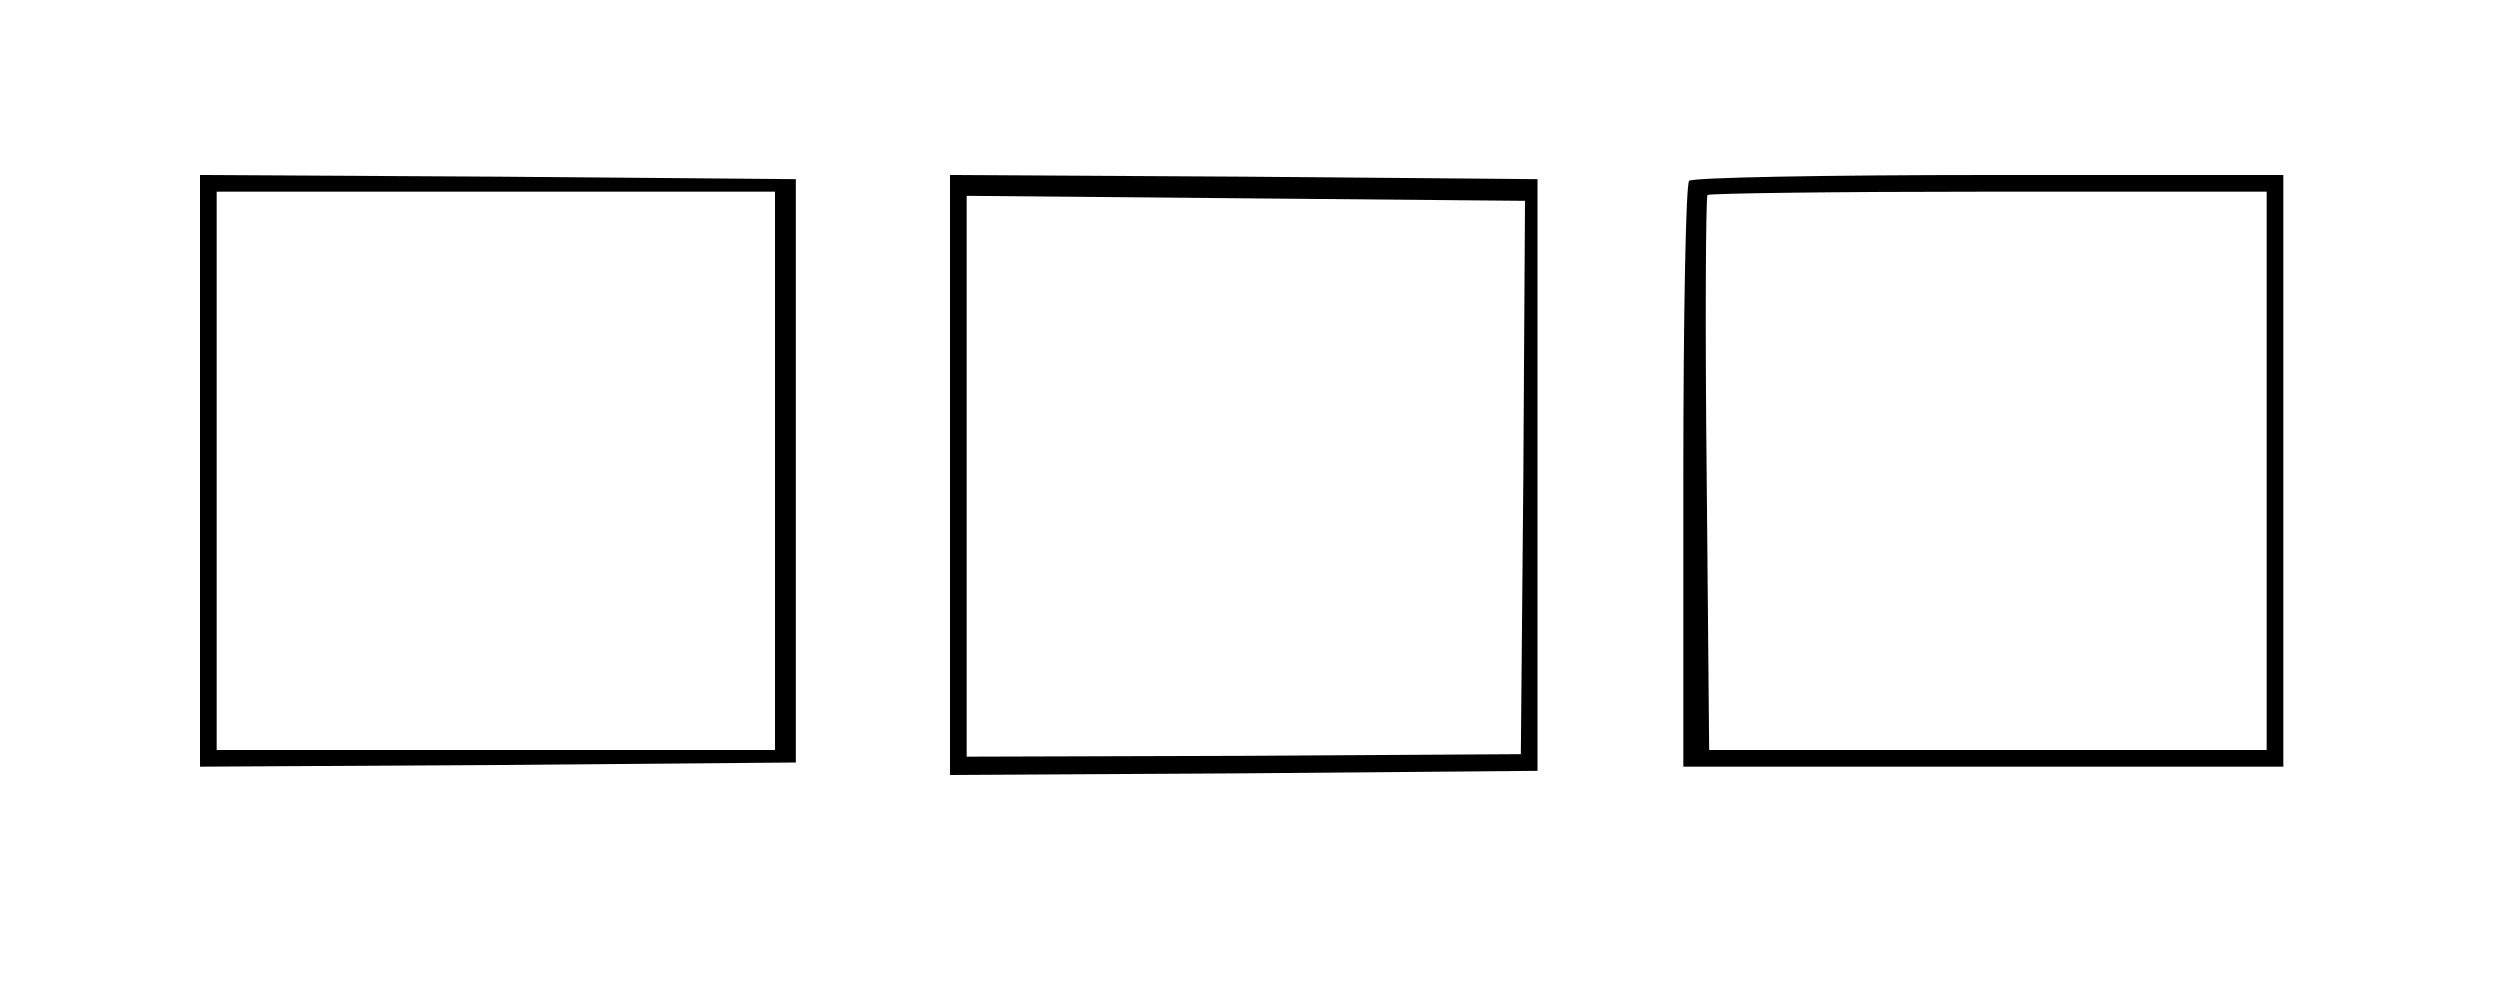
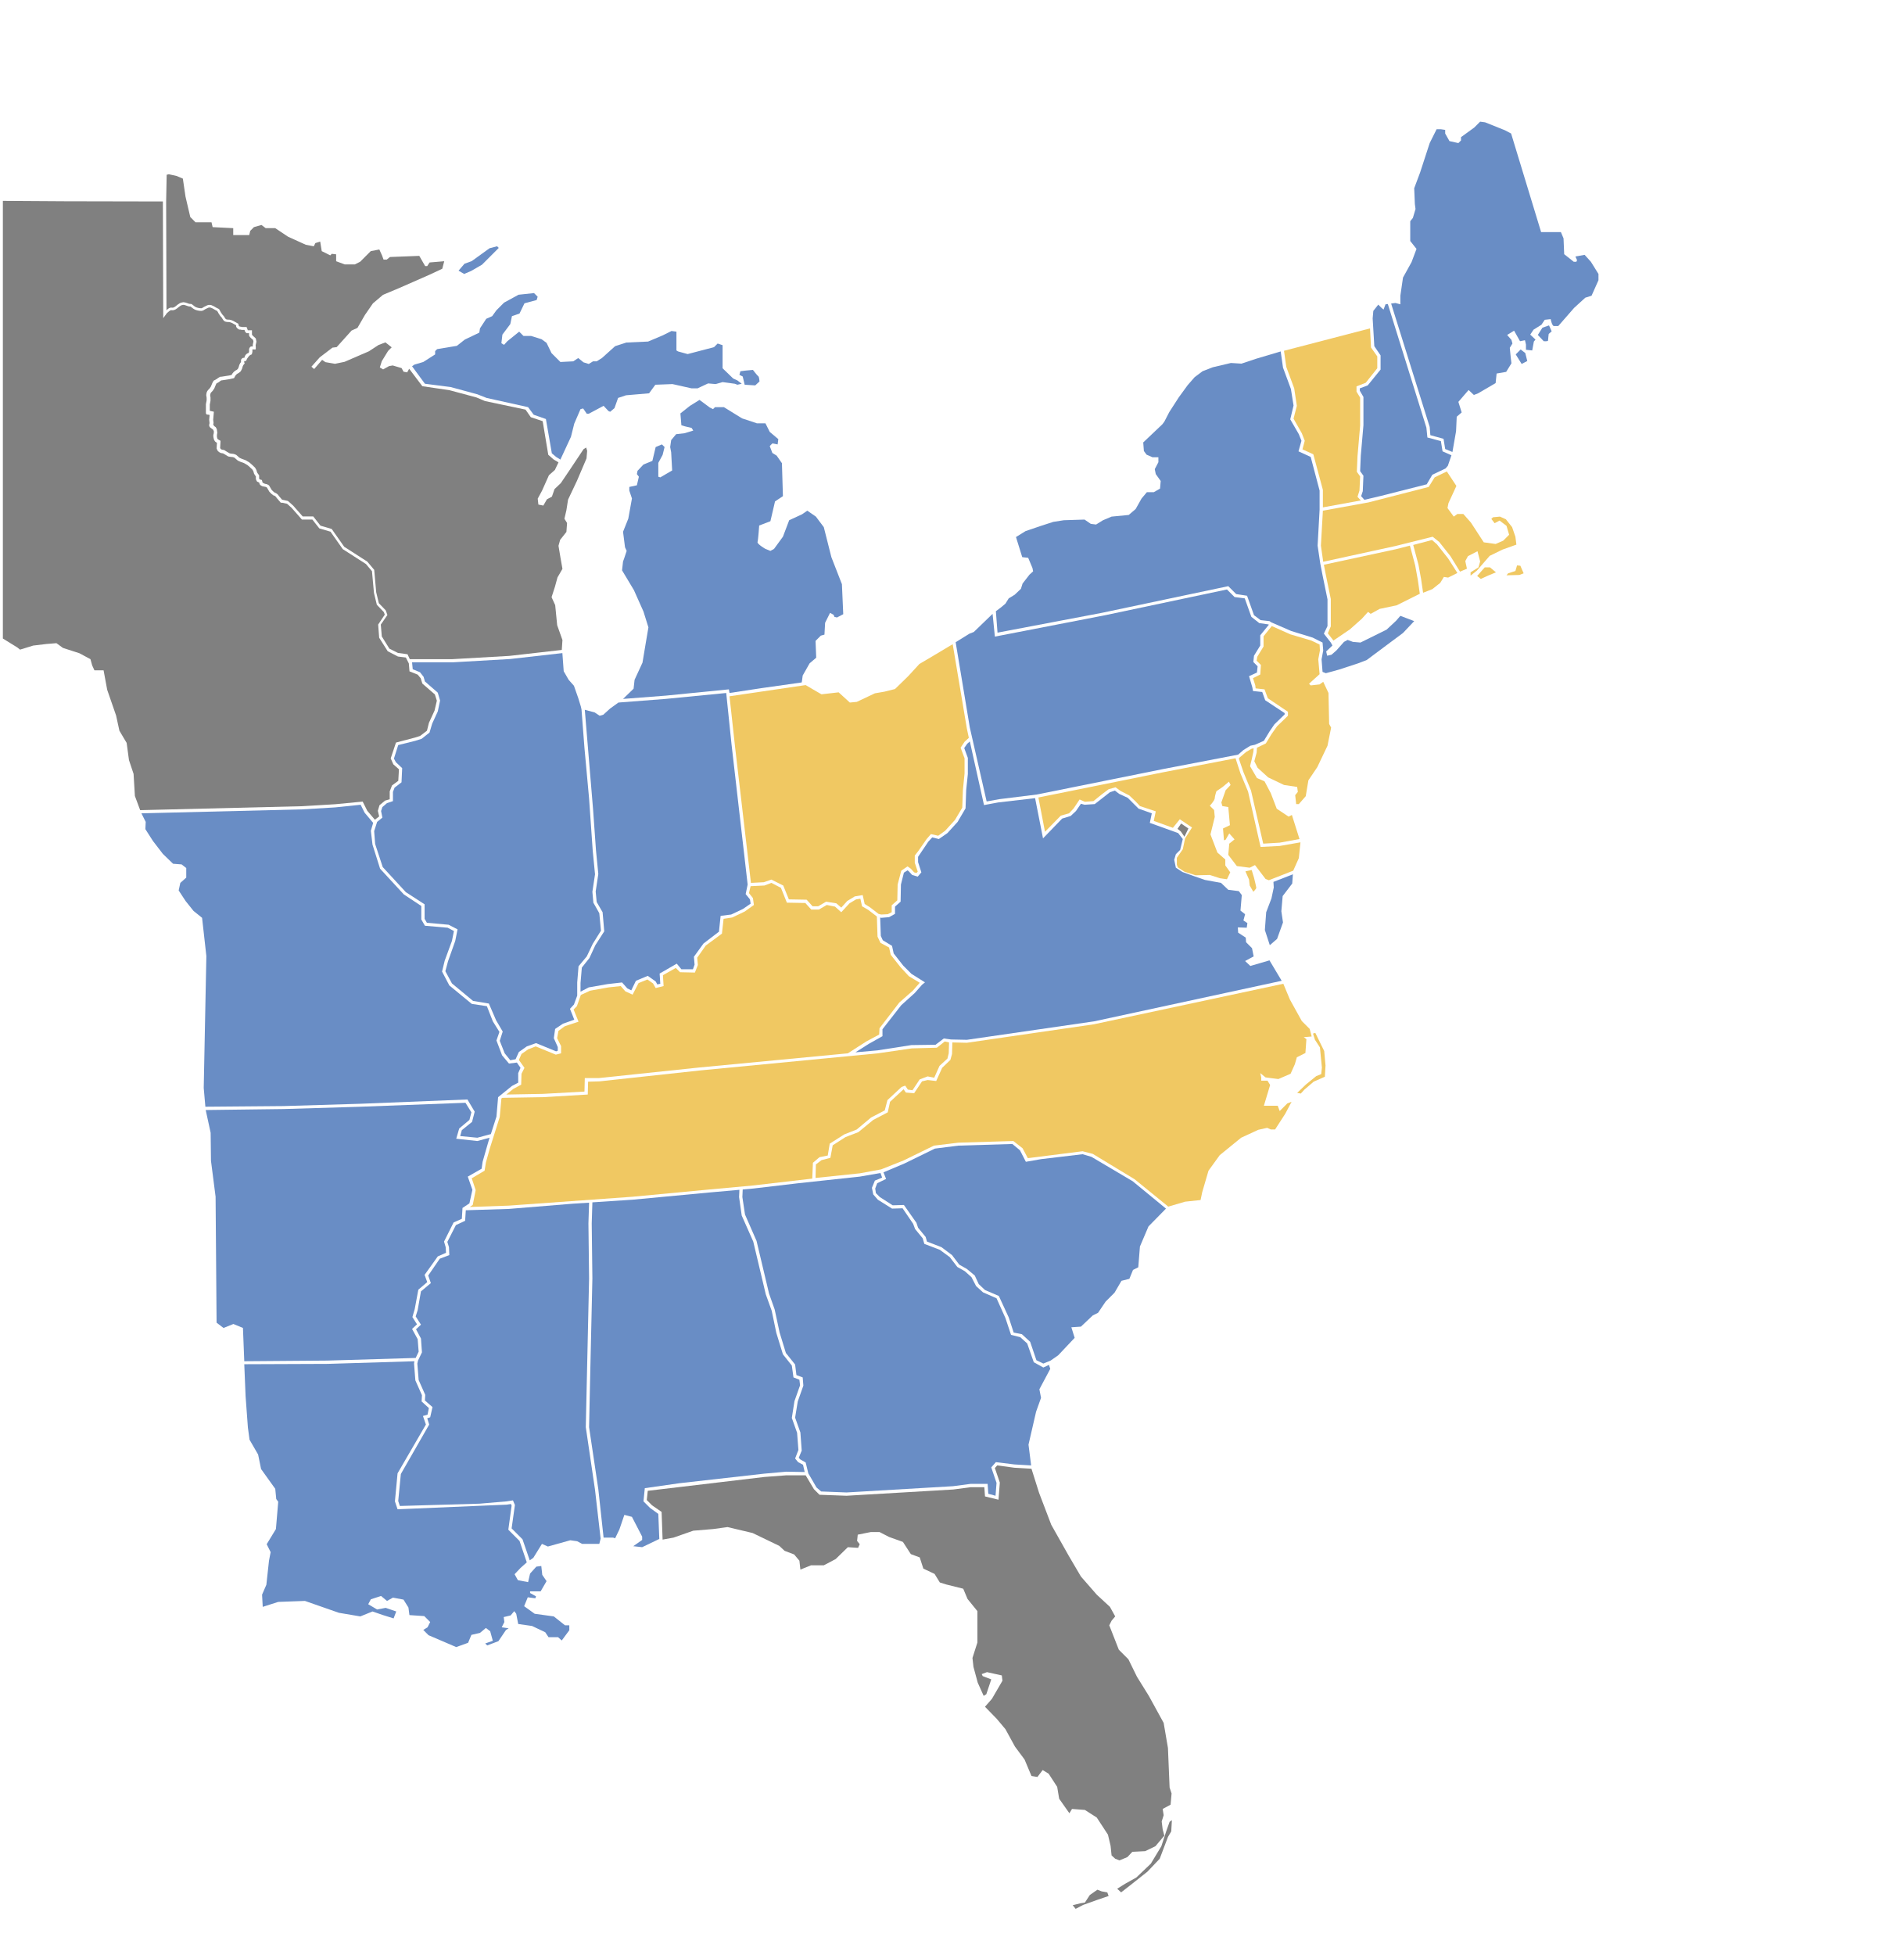
- <svg xmlns="http://www.w3.org/2000/svg" version="1.0" width="300pt" height="120pt" viewBox="0 0 300 120" preserveAspectRatio="xMidYMid meet">
-   <g transform="translate(0,120) scale(0.1,-0.1)">
-     <path id="C" d="M240 635 l0 -355 358 2 357 3 0 350 0 350 -357 3 -358 2 0 -355z m690 0 l0 -335 -335 0 -335 0 0 335 0 335 335 0 335 0 0 -335z" />
-     <path id="D" d="M1140 630 l0 -360 353 2 352 3 0 355 0 355 -352 3 -353 2 0 -360z m688 -3 l-3 -332 -332 -2 -333 -1 0 336 0 337 335 -3 335 -3 -2 -332z" />
-     <path id="E" d="M2027 983 c-4 -3 -7 -163 -7 -355 l0 -348 360 0 360 0 0 355 0 355 -353 0 c-195 0 -357 -3 -360 -7z m693 -348 l0 -335 -335 0 -334 0 -3 331 c-2 182 -1 333 1 335 2 2 154 4 338 4 l333 0 0 -335z" />
+ <svg xmlns="http://www.w3.org/2000/svg" width="577.48" height="593" viewBox="442.5 0 577.48 593" preserveAspectRatio="xMidYMid" version="1.1" id="svg32">
+   <defs id="defs1">
+     <style type="text/css" id="style1">
+       .state{fill:#C0C0C0;}
+ 
+         
+ 
+         #AL, #AR, #GA, #IL, #IN, #LA, #ME, #MI, #MO, #MS,
+         #NH, #NY, #PA, #SC, #VA,
+         #Dem {fill: #698DC5;}
+ 
+         
+ 
+         #CT, #DE, #KY, #MA, #MD, #NC, #NJ, #OH, #RI, #TN,
+         #VT,
+         #Whig {fill: #f0c862;}
+ 
+         
+ 
+         #DC, #FL, #IA, #WI, #Unorg,
+         #Terr {fill: #808080;}
+ 
+         
+ 
+         #Disp, #DisputedArea {fill: #bcbcbc;}
+ 
+       .text{ font-size:28px;font-style:normal;font-variant:normal;font-weight:bold;font-stretch:normal;text-align:start;line-height:125%;text-anchor:start;fill:#000000;fill-opacity:1;stroke:none;font-family:Helvetica Neue;display:inline;}
+ 
+     </style>
+     <text id="ALn"> 9</text>
+     <text id="ARn"> 3</text>
+     <text id="GAn">10</text>
+     <text id="INn">12</text>
+     <text id="ILn"> 9</text>
+     <text id="KYn">12</text>
+     <text id="LAn"> 6</text>
+     <text id="MEn"> 9</text>
+     <text id="MIn"> 5</text>
+     <text id="MOn"> 7</text>
+     <text id="MSn"> 6</text>
+     <text id="NCn">11</text>
+     <text id="NYn">36</text>
+     <text id="OHn">23</text>
+     <text id="PAn">26</text>
+     <text id="SCn"> 9</text>
+     <text id="TNn">13</text>
+     <text id="VAn">17</text>
+     <text id="CTn">CT 6</text>
+     <text id="DEn">DE 3</text>
+     <text id="MAn">MA 12</text>
+     <text id="MDn">MD 8</text>
+     <text id="NHn">NH 6</text>
+     <text id="NJn">NJ 7</text>
+     <text id="RIn">RI 4</text>
+     <text id="VTn">VT 6</text>
+     <text id="DemL">Polk</text>
+     <text id="WhigL">Clay</text>
+     <text id="TerrL">Territories</text>
+     <text id="DispL">Disputed Claim</text>
+   </defs>
+   <g id="outlines" class="state">
+     <path id="AL" d="M628.5 466.4l.6.2 1.3-2.7 1.5-4.4 2.3.6 3.1 6v1l-2.7 1.9 2.7.3 5.2-2.5-.3-7.6-2.5-1.8-2-2 .4-4 10.5-1.5 25.7-2.9 6.7-.6 5.6.1-.5-2.2-1.5-.8-.9-1.1 1-2.6-.4-5.2-1.6-4.5.8-5.1 1.7-4.8-.2-1.7-1.8-.7-.5-3.6-2.7-3.4-2-6.5-1.4-6.7-1.8-5-3.8-16-3.5-7.9-.8-5.6.1-2.2-9 .8-23.4 2.2-12.2.8-.2 6.4.2 16.7-.7 31-.3 14.1 2.8 18.8 1.6 14.7z" />
+     <path id="AR" d="M587.3 346.1l-6.4-.7.9-3.1 3.1-2.6.6-2.3-1.8-2.9-31.9 1.2-23.3.7-23.6.3 1.5 6.9.1 8.5 1.4 10.9.3 38.2 2.1 1.6 3-1.2 2.9 1.2.4 10.1 25.2-.2 26.8-.8.9-1.9-.3-3.8-1.7-3.1 1.5-1.4-1.4-2.2.7-2.4 1.1-5.9 2.7-2.3-.8-2.2 4-5.6 2.5-1.1-.1-1.7-.5-1.7 2.9-5.8 2.5-1.1.2-3.3 2.1-1.4.9-4.1-1.4-4 4.2-2.4.3-2.1 1.2-4.2.9-3.1z" />
+     <path id="CT" d="M852 190.9l3.6-3.2 1.9-2.1.8.6 2.7-1.5 5.2-1.1 7-3.5-.6-4.2-.8-4.4-1.6-6-4.3 1.1-21.8 4.7.6 3.1 1.5 7.3v8.3l-.9 2.1 1.7 2.2z" />
+     <path id="DE" d="M834.4 247.2l-1 .5-3.6-2.4-1.8-4.7-1.9-3.6-2.3-1-2.1-3.6.5-2 .5-2.3.1-1.1-.6.1-1.7 1-2 1.7-.2.3 1.4 4.1 2.3 5.6 3.7 16.1 5-.3 6-1.1z" />
+     <path id="FL" d="M750.2 445.2l-5.2-.7-.7.8 1.5 4.4-.4 5.2-4.1-1-.2-2.8H737l-5.3.7-32.4 1.9-8.2-.3-1.7-1.7-2.5-4.2H681l-6.6.5-35.4 4.2-.3 2.8 1.6 1.6 2.9 2 .3 8.4 3.3-.6 6-2.1 6-.5 4.4-.6 7.6 1.8 8.1 3.9 1.6 1.5 2.9 1.1 1.6 1.9.3 2.7 3.2-1.3h3.9l3.6-1.9 3.7-3.6 3.1.2.5-1.1-.8-1 .2-1.9 4-.8h2.6l2.9 1.5 4.2 1.5 2.4 3.7 2.7 1 1.1 3.4 3.4 1.6 1.6 2.6 1.9.6 5.2 1.3 1.3 3.1 3 3.7v9.5l-1.5 4.7.3 2.7 1.3 4.8 1.8 4 .8-.5 1.5-4.5-2.6-1-.3-.6 1.6-.6 4.5 1 .2 1.6-3.2 5.5-2.1 2.4 3.6 3.7 2.6 3.1 2.9 5.3 2.9 3.9 2.1 5 1.8.3 1.6-2.1 1.8 1.1 2.6 4 .6 3.6 3.1 4.4.8-1.3 3.9.3 3.6 2.3 3.4 5.2.8 3.4.3 2.9 1.1 1 1.3.5 2.4-1 1.5-1.6 3.9-.2 3.1-1.5 2.7-3.2-.5-1.9-.3-2.4.6-1.9-.3-1.9 2.4-1.3.3-3.4-.6-1.8-.5-12-1.3-7.6-4.5-8.2-3.6-5.8-2.6-5.3-2.9-2.9-2.9-7.4.7-1.4 1.1-1.3-1.6-2.9-4-3.7-4.8-5.5-3.7-6.3-5.3-9.4-3.7-9.7-2.3-7.3zm17.7 132.7l2.4-.6 1.3-.2 1.5-2.3 2.3-1.6 1.3.5 1.7.3.4 1.1-3.5 1.2-4.2 1.5-2.3 1.2zm13.5-5l1.2 1.1 2.7-2.1 5.3-4.2 3.7-3.9 2.5-6.6 1-1.7.2-3.4-.7.5-1 2.8-1.5 4.6-3.2 5.3-4.4 4.2-3.4 1.9z" />
+     <path id="GA" d="M750.2 444.2l-5.6-.7-1.4 1.6 1.6 4.7-.3 3.9-2.2-.6-.2-3h-5.2l-5.3.7-32.3 1.9-7.7-.3-1.4-1.2-2.5-4.3-.8-3.3-1.6-.9-.5-.5.9-2.2-.4-5.5-1.6-4.5.8-4.9 1.7-4.8-.2-2.5-1.9-.7-.4-3.2-2.8-3.5-1.9-6.2-1.5-7-1.7-4.8-3.8-16-3.5-8-.8-5.3.1-2.3 3.3-.3 13.6-1.6 18.6-2 6.3-1.1.5 1.4-2.2.9-.9 2.2.4 2 1.4 1.6 4.3 2.7 3.2-.1 3.2 4.7.6 1.6 2.3 2.8.5 1.7 4.7 1.8 3 2.2 2.3 3 2.3 1.3 2 1.8 1.4 2.7 2.1 1.9 4.1 1.8 2.7 6 1.7 5.1 2.8.7 2.1 1.9 2 5.7 2.9 1.6 1.7-.8.4 1.2-3.3 6.2.5 2.6-1.5 4.2-2.3 10 .8 6.3z" />
+     <path id="IA" d="m 555.34,173.26 -1.83,-2.18 -7.04,-4.52 -3.72,-5.29 -3.38,-0.99 -2.11,-2.68 h -3.17 l -3.12,-3.55 -1.38,-1.24 -1.47,-0.32 h -0.44 l -1.18,-1.37 -0.44,-0.56 -0.28,-0.19 -0.38,-0.13 -0.59,-0.47 -0.6,-0.62 -0.75,-1.28 -0.28,-0.16 -0.47,-0.1 -0.56,-0.1 -0.28,-0.13 -0.41,-0.25 -0.21,-0.31 -0.13,-0.47 -0.34,-0.13 -0.28,-0.15 -0.13,-0.16 -0.25,-0.59 v -0.81 l -0.28,-0.38 -0.28,-0.47 -0.19,-0.69 -0.28,-0.5 -0.84,-0.81 -0.69,-0.59 -1.03,-0.6 -1.1,-0.4 -0.62,-0.28 -0.38,-0.25 -0.81,-0.72 -0.44,-0.16 -0.87,-0.1 -0.56,-0.1 -1.16,-0.69 -0.44,-0.25 -0.62,-0.1 -0.44,-0.21 -0.5,-0.38 -0.38,-0.75 0.1,-1.78 -0.28,-0.16 -0.31,-0.25 -0.31,-0.53 -0.16,-0.72 c -0.1,-0.51 0,-0.84 0,-0.84 0.1,-0.23 0.1,-0.56 0.1,-0.56 0,0 0.1,-0.44 -0.1,-0.72 l -0.12,-0.22 -0.22,-0.16 -0.56,-0.4 c -0.23,-0.17 -0.29,-0.35 -0.29,-0.35 -0.16,-0.28 -0.1,-0.56 -0.1,-0.56 0.15,-0.48 0.1,-0.59 0.1,-0.59 l -0.1,-0.91 0.13,-1.47 -0.5,-0.1 h -0.31 l -0.19,-0.15 -0.13,-0.28 v -2.72 l 0.22,-1.16 v -0.78 l -0.12,-0.84 0.1,-0.69 0.12,-0.31 0.13,-0.25 0.31,-0.38 0.38,-0.4 0.37,-0.54 0.38,-0.93 0.25,-0.53 0.18,-0.29 0.16,-0.12 0.22,-0.1 0.19,-0.1 0.16,-0.1 0.28,-0.16 0.37,-0.28 0.25,-0.15 0.22,-0.13 0.22,-0.1 h 0.28 l 2.44,-0.38 0.69,-0.16 0.22,-0.4 0.25,-0.31 0.22,-0.25 0.21,-0.16 0.13,-0.1 0.12,-0.1 0.19,-0.1 0.19,-0.1 0.12,-0.1 0.22,-0.18 0.1,-0.19 0.16,-0.34 0.22,-0.75 0.28,-0.54 0.22,-0.28 v -0.62 l 0.1,-0.25 0.16,-0.19 0.34,-0.22 h 0.41 c 0.12,-0.69 0.56,-1.28 1.34,-1.53 l 0.1,-0.41 v -0.78 l 0.1,-0.22 0.12,-0.22 0.2,-0.2 0.13,-0.1 h 0.57 v -0.5 l 0.1,-0.5 0.1,-0.47 -0.1,-0.5 -0.1,-0.1 -0.12,-0.1 -0.23,-0.2 -0.12,-0.1 -0.41,-0.41 -0.15,-0.28 -0.1,-0.12 v -0.75 h -0.77 l -0.4,-0.4 -0.1,-0.28 -0.12,-0.31 h -0.82 l -0.43,-0.101 h -0.35 l -0.15,-0.09 -0.28,-0.187 -0.19,-0.156 -0.22,-0.282 -0.1,-0.25 v -0.343 l -0.66,-0.375 -0.56,-0.313 -0.47,-0.187 -0.37,-0.09 -0.63,-0.03 -0.37,-0.06 -0.32,-0.09 -0.18,-0.125 -0.28,-0.249 -0.29,-0.437 -0.18,-0.313 -0.47,-0.531 -0.47,-0.687 -0.47,-0.844 -0.25,-0.125 -0.31,-0.156 -0.75,-0.435 -0.25,-0.125 -0.22,-0.09 -0.13,-0.06 -0.12,-0.03 -0.13,-0.03 h -0.37 l -0.25,0.09 -0.84,0.406 -0.44,0.282 -0.41,0.187 -0.31,0.06 -0.66,-0.03 -0.65,-0.125 -0.66,-0.218 -0.53,-0.313 -0.81,-0.625 -0.35,-0.03 -0.34,-0.06 -0.44,-0.156 -0.65,-0.219 -0.41,-0.06 -0.34,0.06 -0.22,0.06 -0.19,0.09 -0.56,0.375 -0.53,0.437 -0.5,0.344 -0.5,0.219 -0.41,0.06 -0.44,-0.03 -0.15,0.03 -0.13,0.06 -0.25,0.156 -0.34,0.281 -0.41,0.344 -1.13,1.545 -0.11,-35.389 -29.52,-0.06 -19.02,-0.12 v 66.751 66 l 4.39,2.71 0.82,0.66 3.98,-1.23 3.98,-0.48 3.08,-0.25 1.98,1.44 4.98,1.61 3.36,1.8 0.52,1.89 0.68,1.49 h 2.78 l 1.1,5.92 2.7,7.8 1,4.6 2.2,3.7 0.7,5.2 1.4,4.2 0.4,6.7 1.6,4.3 49.2,-1.2 10,-0.6 8.3,-0.8 1.4,2.8 2.3,2.7 1.3,-1 -0.4,-1.7 0.5,-1.7 1.7,-1.4 1.4,-0.4 v -2.4 l 0.7,-1.8 1.9,-1.4 0.2,-3.5 -1.7,-1.5 -0.8,-1.8 1.6,-4.8 5.7,-1.5 1.6,-0.5 2.1,-1.6 0.6,-2.4 1.7,-3.7 0.7,-3 -0.6,-1.9 -3.8,-3.3 -0.5,-1.6 -0.9,-1.1 -2.5,-1 -0.2,-2.4 -0.9,-1.8 -2.4,-0.3 -3.1,-1.6 -2.6,-4.1 -0.3,-4 2,-3 -0.27,-0.76 -2.14,-2.24 -0.87,-3.6 z" />
+     <path id="IL" d="M618.7 214.3l-.8-2.6-1.3-3.7-1.6-1.8-1.5-2.6-.4-5.5-15.9 1.8-17.4 1h-12.3l.2 2.1 2.2.9 1.1 1.4.4 1.4 3.9 3.4.7 2.4-.7 3.3-1.7 3.7-.8 2.7-2.4 1.9-1.9.6-5.2 1.3-1.3 4.1.6 1.1 1.9 1.8-.2 4.3-2.1 1.6-.5 1.3v2.8l-1.8.6-1.4 1.2-.4 1.2.4 2-1.6 1.3-.9 2.8.3 3.9 2.3 7 7 7.6 5.7 3.7v4.4l.7 1.2 6.6.6 2.7 1.4-.7 3.5-2.2 6.2-.8 3 2 3.7 6.4 5.3 4.8.8 2.2 5.1 2 3.4-.9 2.8 1.5 3.8 1.7 2.1 1.6-.3 1-2.2 2.4-1.7 2.8-1 6.1 2.5.5-.2v-1.1l-1.2-2.7.4-2.8 2.4-1.6 3.4-1.2-.5-1.3-.8-2 1.2-1.3 1-2.7v-4l.4-4.9 2.5-3 1.8-3.8 2.5-4-.5-5.3-1.8-3.2-.3-3.3.8-5.3-.7-7.2-1.1-15.8-1.4-15.3-.9-11.7z" />
+     <path id="IN" d="M622.9 216.1l1.5 1 1.1-.3 2.1-1.9 2.5-1.8 14.3-1.1 18.4-1.8 1.6 15.5 4.9 42.6-.6 2.9 1.3 1.6.2 1.3-2.3 1.6-3.6 1.7-3.2.4-.5 4.8-4.7 3.6-2.9 4 .2 2.4-.5 1.4h-3.5l-1.4-1.7-5.2 3 .2 3.1-.9.2-.5-.9-2.4-1.7-3.6 1.5-1.4 2.9-1.2-.6-1.6-1.8-4.4.5-5.7 1-2.5 1.3v-2.6l.4-4.7 2.3-2.9 1.8-3.9 2.7-4.2-.5-5.8-1.8-3.1-.3-3.2.8-5.3-.7-7.1-.9-12.6-2.5-30.1z" />
+     <path id="KY" d="M607.2 331.8l12.6-.7.1-4.1h4.3l30.4-3.2 45.1-4.3 5.6-3.6 3.9-2.1.1-1.9 6-7.8 4.1-3.6 2.1-2.4-3.3-2-2.5-2.7-3-3.8-.5-2.2-2.6-1.4-.9-1.9-.2-6.1-2.6-2-1.9-1.1-.5-2.3-1.3.2-2 1.2-2.5 2.7-1.9-1.7-2.5-.5-2.4 1.4h-2.3l-1.8-2-5.6-.1-1.8-4.5-2.9-1.5-2.1.8-4.2.2-.5 2.1 1.2 1.5.3 2.1-2.8 2-3.8 1.8-2.6.4-.5 4.5-4.9 3.6-2.6 3.7.2 2.2-.9 2.3-4.5-.1-1.3-1.3-3.9 2.2.2 3.3-2.4.6-.8-1.4-1.7-1.2-2.7 1.1-1.8 3.5-2.2-1-1.4-1.6-3.7.4-5.6 1-2.8 1.3-1.2 3.4-1 1 1.5 3.7-4.2 1.4-1.9 1.4-.4 2.2 1.2 2.4v2.2l-1.6.4-6.1-2.5-2.3.9-2 1.4-.8 1.8 1.7 2.4-.9 1.8-.1 3.3-2.4 1.3-2.1 1.7z" />
+     <path id="LA" d="M526.9 485.9l8.1-.3 10.3 3.6 6.5 1.1 3.7-1.5 3.2 1.1 3.2 1 .8-2.1-3.2-1.1-2.6.5-2.7-1.6.8-1.5 3.1-1 1.8 1.5 1.8-1 3.2.6 1.5 2.4.3 2.3 4.5.3 1.8 1.8-.8 1.6-1.3.8 1.6 1.6 8.4 3.6 3.6-1.3 1-2.4 2.6-.6 1.8-1.5 1.3 1 .8 2.9-2.3.8.6.6 3.4-1.3 2.3-3.4.8-.5-2.1-.3.8-1.6-.2-1.5 2.1-.5 1.1-1.3.6.8.6 3.1 4.2.6 4 1.9 1 1.5h2.9l1.1 1 2.3-3.1V493h-1.3l-3.4-2.7-5.8-.8-3.2-2.3 1.1-2.7 2.3.3.2-.6-1.8-1v-.5h3.2l1.8-3.1-1.3-1.9-.3-2.7-1.5.2-1.9 2.1-.6 2.6-3.1-.6-1-1.8 1.8-1.9 1.9-1.7-2.2-6.5-3.4-3.4 1-7.3-.2-.5-1.3.2-33.1 1.4-.8-2.4.8-8.5 8.6-14.8-.9-2.6 1.4-.4.4-2-2.2-2 .1-1.9-2-4.5-.4-5.1.1-.7-26.4.8-25.2.1.4 9.7.7 9.5.5 3.7 2.6 4.5.9 4.4 4.3 6 .3 3.1.6.8-.7 8.3-2.8 4.6 1.2 2.4-.5 2.6-.8 7.3-1.3 3 .2 3.7z" />
+     <path id="MA" d="M887.5 172.5l-.5-2.3.8-1.5 2.9-1.5.8 3.1-.5 1.8-2.4 1.5v1l1.9-1.5 3.9-4.5 3.9-1.9 4.2-1.5-.3-2.4-1-2.9-1.9-2.4-1.8-.8-2.1.2-.5.5 1 1.3 1.5-.8 2.1 1.6.8 2.7-1.8 1.8-2.3 1-3.6-.5-3.9-6-2.3-2.6h-1.8l-1.1.8-1.9-2.6.3-1.5 2.4-5.2-2.9-4.4-3.7 1.8-1.8 2.9-18.3 4.7-13.8 2.5-.6 10.6.7 4.9 22-4.8 11.2-2.8 2 1.6 3.4 4.3 2.9 4.7zm12.5 1.4l2.2-.7.5-1.7 1 .1 1 2.3-1.3.5-3.9.1zm-9.4.8l2.3-2.6h1.6l1.8 1.5-2.4 1-2.2 1z" />
+     <path id="MD" d="M834.8 264.1l1.7-3.8.5-4.8-6.3 1.1-5.8.3-3.8-16.8-2.3-5.5-1.5-4.6-22.2 4.3-37.6 7.6 2 10.4 4.8-4.9 2.5-.7 1.4-1.5 1.8-2.7 1.6.7 2.6-.2 2.6-2.1 2-1.5 2.1-.6 1.5 1.1 2.7 1.4 1.9 1.8 1.3 1.4 4.8 1.6-.6 2.9 5.8 2.1 2.1-2.6 3.7 2.5-2.1 3.3-.7 3.3-1.8 2.6v2.1l.3.8 2 1.3 3.4 1.1 4.3-.1 3.1 1 2.1.3 1-2.1-1.5-2.1v-1.8l-2.4-2.1-2.1-5.5 1.3-5.3-.2-2.1-1.3-1.3s1.5-1.6 1.5-2.3c0-.6.5-2.1.5-2.1l1.9-1.3 1.9-1.6.5 1-1.5 1.6-1.3 3.7.3 1.1 1.8.3.5 5.5-2.1 1 .3 3.6.5-.2 1.1-1.9 1.6 1.8-1.6 1.3-.3 3.4 2.6 3.4 3.9.5 1.6-.8 3.2 4.2 1 .4zm-14.5.2l1.1 2.5.2 1.8 1.1 1.9s.9-.9.9-1.2c0-.3-.7-3.1-.7-3.1l-.7-2.3z" />
+     <path id="ME" d="M865.8 91.9l1.5.4v-2.6l.8-5.5 2.6-4.7 1.5-4-1.9-2.4v-6l.8-1 .8-2.7-.2-1.5-.2-4.8 1.8-4.8 2.9-8.9 2.1-4.2h1.3l1.3.2v1.1l1.3 2.3 2.7.6.8-.8v-1l4-2.9 1.8-1.8 1.5.2 6 2.4 1.9 1 9.1 29.9h6l.8 1.9.2 4.8 2.9 2.3h.8l.2-.5-.5-1.1 2.8-.5 1.9 2.1 2.3 3.7V85l-2.1 4.7-1.9.6-3.4 3.1-4.8 5.5h-1.3c-.6 0-1-2.1-1-2.1l-1.8.2-1 1.5-2.4 1.5-1 1.5 1.6 1.5-.5.6-.5 2.7-1.9-.2v-1.6l-.3-1.3-1.5.3-1.8-3.2-2.1 1.3 1.3 1.5.3 1.1-.8 1.3.3 3.1.2 1.6-1.6 2.6-2.9.5-.3 2.9-5.3 3.1-1.3.5-1.6-1.5-3.1 3.6 1 3.2-1.5 1.3-.2 4.4-1.1 6.3-2.2-.9-.5-3.1-4-1.1-.2-2.5-11.7-37.43zm36.5 15.6l1.5-1.5 1.4 1.1.6 2.4-1.7.9zm6.7-5.9l1.8 1.9s1.3.1 1.3-.2c0-.3.2-2 .2-2l.9-.8-.8-1.8-2 .7z" />
+     <path id="MI" d="M644.5 211l19.1-1.9.2 1.1 9.9-1.5 12-1.7.1-.6.2-1.5 2.1-3.7 2-1.7-.2-5.1 1.6-1.6 1.1-.3.2-3.6 1.5-3 1.1.6.2.6.8.2 1.9-1-.4-9.1-3.2-8.2-2.3-9.1-2.4-3.2-2.6-1.8-1.6 1.1-3.9 1.8-1.9 5-2.7 3.7-1.1.6-1.5-.6s-2.6-1.5-2.4-2.1c.2-.6.5-5 .5-5l3.4-1.3.8-3.4.6-2.6 2.4-1.6-.3-10-1.6-2.3-1.3-.8-.8-2.1.8-.8 1.6.3.2-1.6-2.6-2.2-1.3-2.6h-2.6l-4.5-1.5-5.5-3.4h-2.7l-.6.6-1-.5-3.1-2.3-2.9 1.8-2.9 2.3.3 3.6 1 .3 2.1.5.5.8-2.6.8-2.6.3-1.5 1.8-.3 2.1.3 1.6.3 5.5-3.6 2.1-.6-.2v-4.2l1.3-2.4.6-2.4-.8-.8-1.9.8-1 4.2-2.7 1.1-1.8 1.9-.2 1 .6.8-.6 2.6-2.3.5v1.1l.8 2.4-1.1 6.1-1.6 4 .6 4.7.5 1.1-.8 2.4-.3.8-.3 2.7 3.6 6 2.9 6.5 1.5 4.8-.8 4.7-1 6-2.4 5.2-.3 2.7-3.2 3.1zm-33.3-72.4l-1.3-1.1-1.8-10.4-3.7-1.3-1.7-2.3-12.6-2.8-2.8-1.1-8.1-2.2-7.8-1-3.9-5.3.7-.5 2.7-.8 3.6-2.3v-1l.6-.6 6-1 2.4-1.9 4.4-2.1.2-1.3 1.9-2.9 1.8-.8 1.3-1.8 2.3-2.3 4.4-2.4 4.7-.5 1.1 1.1-.3 1-3.7 1-1.5 3.1-2.3.8-.5 2.4-2.4 3.2-.3 2.6.8.5 1-1.1 3.6-2.9 1.3 1.3h2.3l3.2 1 1.5 1.1 1.5 3.1 2.7 2.7 3.9-.2 1.5-1 1.6 1.3 1.6.5 1.3-.8h1.1l1.6-1 4-3.6 3.4-1.1 6.6-.3 4.5-1.9 2.6-1.3 1.5.2v5.7l.5.3 2.9.8 1.9-.5 6.1-1.6 1.1-1.1 1.5.5v7l3.2 3.1 1.3.6 1.3 1-1.3.3-.8-.3-3.7-.5-2.1.6-2.3-.2-3.2 1.5h-1.8l-5.8-1.3-5.2.2-1.9 2.6-7 .6-2.4.8-1.1 3.1-1.3 1.1-.5-.2-1.5-1.6-4.5 2.4h-.6l-1.1-1.6-.8.2-1.9 4.4-1 4-3.2 6.9zm-29.6-56.5l1.8-2.1 2.2-.8 5.4-3.9 2.3-.6.5.5-5.1 5.1-3.3 1.9-2.1.9zm86.2 32.1l.6 2.5 3.2.2 1.3-1.2s-.1-1.5-.4-1.6c-.3-.2-1.6-1.9-1.6-1.9l-2.2.2-1.6.2-.3 1.1z" />
+     <path id="MO" d="M593.1 338.7l.5-5.9 4.2-3.4 1.9-1v-2.9l.7-1.6-1.1-1.6-2.4.3-2.1-2.5-1.7-4.5.9-2.6-2-3.2-1.8-4.6-4.6-.7-6.8-5.6-2.2-4.2.8-3.3 2.2-6 .6-3-1.9-1-6.9-.6-1.1-1.9v-4.1l-5.3-3.5-7.2-7.8-2.3-7.3-.5-4.2.7-2.4-2.6-3.1-1.2-2.4-7.7.8-10 .6-48.8 1.2 1.3 2.6-.1 2.2 2.3 3.6 3 3.9 3.1 3 2.6.2 1.4 1.1v2.9l-1.8 1.6-.5 2.3 2.1 3.2 2.4 3 2.6 2.1 1.3 11.6-.8 40 .5 5.7 23.7-.2 23.3-.7 32.5-1.3 2.2 3.7-.8 3.1-3.1 2.5-.5 1.8 5.2.5 4.1-1.1z" />
+     <path id="MS" d="M604.3 472.5l2.6-4.2 1.8.8 6.8-1.9 2.1.3 1.5.8h5.2l.4-1.6-1.7-14.8-2.8-19 1-45.1-.2-16.7.2-6.3-4.8.3-19.6 1.6-13 .4-.2 3.2-2.8 1.3-2.6 5.1.5 1.6.1 2.4-2.9 1.1-3.5 5.1.8 2.3-3 2.5-1 5.7-.6 1.9 1.6 2.5-1.5 1.4 1.5 2.8.3 4.2-1.2 2.5-.2.9.4 5 2 4.5-.1 1.7 2.3 2-.7 3.1-.9.3.6 1.9-8.6 15-.8 8.2.5 1.5 24.2-.7 8.2-.7 1.9-.3.6 1.4-1 7.1 3.3 3.3 2.2 6.4z" />
+     <path id="NC" d="M786.7 357.7L774 350l-3.1-.8-16.6 2.1-1.6-3-2.8-2.2-16.7.5-7.4.9-9.2 4.5-6.8 2.7-6.5 1.2-13.4 1.4.1-4.1 1.7-1.3 2.7-.7.7-3.8 3.9-2.5 3.9-1.5 4.5-3.7 4.4-2.3.7-3.2 4.1-3.8.7 1 2.5.2 2.4-3.6 1.7-.4 2.6.3 1.8-4 2.5-2.4.5-1.8.1-3.5 4.4.1 38.5-5.6 57.5-12.3 2 4.8 3.6 6.5 2.4 2.4.6 2.3-2.4.2.8.6-.3 4.2-2.6 1.3-.6 2.1-1.3 2.9-3.7 1.6-2.4-.3-1.5-.2-1.6-1.3.3 1.3v1h1.9l.8 1.3-1.9 6.3h4.2l.6 1.6 2.3-2.3 1.3-.5-1.9 3.6-3.1 4.8H828l-1.1-.5-2.7.6-5.2 2.4-6.5 5.3-3.4 4.7-1.9 6.5-.5 2.4-4.7.5-5.1 1.5zm49.3-26.2l2.6-2.5 3.2-2.6 1.5-.6.2-2-.6-6.1-1.5-2.3-.6-1.9.7-.2 2.7 5.5.4 4.4-.2 3.4-3.4 1.5-2.8 2.4-1.1 1.2z" />
+     <path id="NH" d="M881.7 141.3l1.1-3.2-2.7-1.2-.5-3.1-4.1-1.1-.3-3-11.7-37.48-.7.08-.6 1.6-.6-.5-1-1-1.5 1.9-.2 2.29.5 8.41 1.9 2.8v4.3l-3.9 4.8-2.4.9v.7l1.1 1.9v8.6l-.8 9.2-.2 4.7 1 1.4-.2 4.7-.5 1.5 1 1.1 5.1-1.2 13.8-3.5 1.7-2.9 4-1.9z" />
+     <path id="NJ" d="M823.7 228.3l.1-1.5 2.7-1.3 1.7-2.8 1.7-2.4 3.3-3.2v-1.2l-6.1-4.1-1-2.7-2.7-.3-.1-.9-.7-2.2 2.2-1.1.2-2.9-1.3-1.3.2-1.2 1.9-3.1V193l2.5-3.1 5.6 2.5 6.4 1.9 2.5 1.2.1 1.8-.5 2.7.4 4.5-2.1 1.9-1.1 1 .5.5 2.7-.3 1.1-.8 1.6 3.4.2 9.4.6 1.1-1.1 5.5-3.1 6.5-2.7 4-.8 4.8-2.1 2.4h-.8l-.3-2.7.8-1-.2-1.5-4-.6-4.8-2.3-3.2-2.9-1-2z" />
+     <path id="NY" d="M843.4 200l.5-2.7-.2-2.4-3-1.5-6.5-2-6-2.6-.6-.4-2.7-.3-2-1.5-2.1-5.9-3.3-.5-2.4-2.4-38.4 8.1-31.6 6-.5-6.5 1.6-1.2 1.3-1.1 1-1.6 1.8-1.1 1.9-1.8.5-1.6 2.1-2.7 1.1-1-.2-1-1.3-3.1-1.8-.2-1.9-6.1 2.9-1.8 4.4-1.5 4-1.3 3.2-.5 6.3-.2 1.9 1.3 1.6.2 2.1-1.3 2.6-1.1 5.2-.5 2.1-1.8 1.8-3.2 1.6-1.9h2.1l1.9-1.1.2-2.3-1.5-2.1-.3-1.5 1.1-2.1v-1.5h-1.8l-1.8-.8-.8-1.1-.2-2.6 5.8-5.5.6-.8 1.5-2.9 2.9-4.5 2.7-3.7 2.1-2.4 2.4-1.8 3.1-1.2 5.5-1.3 3.2.2 4.5-1.5 7.4-2.2.7 4.9 2.4 6.5.8 5-1 4.2 2.6 4.5.8 2-.9 3.2 3.7 1.7 2.7 10.2v5.8l-.6 10.9.8 5.4.7 3.6 1.5 7.3v8.1l-1.1 2.3 2.1 2.7.5.9-1.9 1.8.3 1.3 1.3-.3 1.5-1.3 2.3-2.6 1.1-.6 1.6.6 2.3.2 7.9-3.9 2.9-2.7 1.3-1.5 4.2 1.6-3.4 3.6-3.9 2.9-7.1 5.3-2.6 1-5.8 1.9-4 1.1-1-.4z" />
+     <path id="OH" d="M663.8 211.2l1.7 15.5 4.8 41.1 3.9-.2 2.3-.8 3.6 1.8 1.7 4.2 5.4.1 1.8 2h1.7l2.4-1.4 3.1.5 1.5 1.3 1.8-2 2.3-1.4 2.4-.4.6 2.7 1.6 1 2.6 2 .8.2 2-.1 1.2-.6v-2.1l1.7-1.5.1-4.8 1.1-4.2 1.9-1.3 1 .7 1 1.1.7.2.4-.4-.9-2.7v-2.2l1.1-1.4 2.5-3.6 1.3-1.5 2.2.5 2.1-1.5 3-3.3 2.2-3.7.2-5.4.5-5V230l-1.2-3.2 1.2-1.8 1.3-1.2-.6-2.8-4.3-25.6-6.2 3.7-3.9 2.3-3.4 3.7-4 3.9-3.2.8-2.9.5-5.5 2.6-2.1.2-3.4-3.1-5.2.6-2.6-1.5-2.2-1.3z" />
+     <path id="PA" d="M736.6 192.2l1.3-.5 5.7-5.5.7 6.9 33.5-6.5 36.9-7.8 2.3 2.3 3.1.4 2 5.6 2.4 1.9 2.8.4.1.1-2.6 3.2v3.1l-1.9 3.1-.2 1.9 1.3 1.3-.2 1.9-2.4 1.1 1 3.4.2 1.1 2.8.3.9 2.5 5.9 3.9v.4l-3.1 3-1.5 2.2-1.7 2.8-2.7 1.2-1.4.3-2.1 1.3-1.6 1.4-22.4 4.3L757 241l-11.3 1.4-3.9.7-5.1-22.4-4.3-25.9z" />
+     <path id="RI" d="M873.6 175.7l-.8-4.4-1.6-6 5.7-1.5 1.5 1.3 3.4 4.3 2.8 4.4-2.8 1.4-1.3-.2-1.1 1.8-2.4 1.9-2.8 1.1z" />
+     <path id="SC" d="M759 413.6l-2.1-1-1.9-5.6-2.5-2.3-2.5-.5-1.5-4.6-3-6.5-4.2-1.8-1.9-1.8-1.2-2.6-2.4-2-2.3-1.3-2.2-2.9-3.2-2.4-4.4-1.7-.4-1.4-2.3-2.8-.5-1.5-3.8-5.4-3.4.1-3.9-2.5-1.2-1.2-.2-1.4.6-1.6 2.7-1.3-.8-2 6.4-2.7 9.2-4.5 7.1-.9 16.4-.5 2.3 1.9 1.8 3.5 4.6-.8 12.6-1.5 2.7.8 12.5 7.4 10.1 8.3-5.3 5.4-2.6 6.1-.5 6.3-1.6.8-1.1 2.7-2.4.6-2.1 3.6-2.7 2.7-2.3 3.4-1.6.8-3.6 3.4-2.9.2 1 3.2-5 5.3-2.3 1.6z" />
+     <path id="TN" d="M670.8 359.6l-13.1 1.2-23.3 2.2-37.6 2.7-11.8.4.9-.6.9-4.5-1.2-3.6 3.9-2.3.4-2.5 1.2-4.3 3-9.5.5-5.6.3-.2 12.3-.2 13.6-.8.1-3.9 3.5-.1 30.4-3.3 54-5.2 10.3-1.5 7.6-.2 2.4-1.9 1.3.3-.1 3.3-.4 1.6-2.4 2.2-1.6 3.6-2-.4-2.4.9-2.2 3.3-1.4-.2-.8-1.2-1.1.4-4.3 4-.8 3.1-4.2 2.2-4.3 3.6-3.8 1.5-4.4 2.8-.6 3.6-2.5.5-2 1.7-.2 4.8z" />
+     <path id="VA" d="m 834.7,265.2 -0.2,2.8 -2.9,3.8 -0.4,4.6 0.5,3.4 -1.8,5 -2.2,1.9 -1.5,-4.6 0.4,-5.4 1.6,-4.2 0.7,-3.3 -0.1,-1.7 z m -42.8,-18.5 -0.6,2.9 8.6,3.1 1.4,1.8 -0.8,3.3 -1.3,1.3 -0.5,1.7 0.5,2.4 2,1.3 3.9,1.4 2.9,1 4.9,0.9 2.2,2.1 3.2,0.4 0.9,1.2 -0.4,4.7 1.4,1.1 -0.5,1.9 1.2,0.8 -0.2,1.4 -2.7,-0.1 0.1,1.6 2.3,1.5 0.1,1.4 1.8,1.8 0.5,2.5 -2.6,1.4 1.6,1.5 5.8,-1.7 3.7,6.2 -56.9,12.3 -38.6,5.6 -4.8,-0.1 -2.2,-0.3 -2.5,1.9 -7.3,0.1 -10.3,1.6 -6.7,0.6 4.1,-2.6 4.1,-2.3 v -2.1 l 5.7,-7.3 4.1,-3.7 2.2,-2.5 0.897,-0.727 -4.097,-2.573 -2.5,-2.5 -2.9,-3.7 -0.5,-2.3 -2.8,-1.7 -0.6,-1.3 -0.2,-5.6 0.3,0.1 2.4,-0.2 1.8,-1 v -2.2 l 1.7,-1.5 0.1,-5.2 0.9,-3.6 1.1,-0.7 0.4,0.3 1,1.1 1.7,0.5 1.1,-1.3 -1,-3.1 v -1.6 l 3.1,-4.6 1.2,-1.3 2,0.5 2.6,-1.8 3.1,-3.4 2.4,-4.1 0.2,-5.6 0.5,-4.8 v -4.9 l -1.1,-3 0.9,-1.3 0.8,-0.7 4.3,19.3 4.3,-0.8 11.2,-1.3 2.4,12.2 5.8,-6 2.6,-0.8 1.6,-1.5 1.5,-2.2 1.1,0.3 3.1,-0.2 4.6,-3.6 1.5,-0.5 1.3,1 2.6,1.2 3.28,3.28 z" />
+     <path id="VT" d="M832.7 111.3l2.4 6.5.8 5.3-1 3.9 2.5 4.4.9 2.3-.7 2.6 3.3 1.5 2.9 10.8v5.3l11.5-2.1-1-1.1.6-1.9.2-4.3-1-1.4.2-4.7.8-9.3v-8.5l-1.1-1.8v-1.6l2.8-1.1 3.5-4.4v-3.6l-1.9-2.7-.3-5.79-26.1 6.79z" />
+     <path id="WI" d="m 528.09,151.59 -0.9,-1.04 -0.51,-0.65 -0.5,-0.34 -0.34,-0.12 -0.42,-0.34 -0.5,-0.49 -0.82,-1.39 -0.6,-0.34 -0.62,-0.13 -0.54,-0.25 -0.18,-0.11 -0.22,-0.79 -0.71,-0.21 -0.12,-0.27 v -0.94 l -0.44,-0.6 -0.19,-0.31 -0.19,-0.68 -0.41,-0.73 -0.97,-0.93 -0.78,-0.67 -1.18,-0.69 -1.15,-0.42 -0.51,-0.23 -0.26,-0.17 -0.89,-0.79 -0.73,-0.27 -0.96,-0.11 -0.35,-0.1 -1.01,-0.6 -0.6,-0.38 -0.64,-0.1 -0.21,-0.1 -0.22,-0.16 -0.14,-0.28 0.12,-2.15 -0.77,-0.44 -0.1,-0.1 -0.12,-0.2 -0.1,-0.45 v -0.63 l 0.11,-0.63 -0.15,-1.08 -0.32,-0.6 -0.42,-0.3 -0.35,-0.46 0.1,-0.54 -0.11,-0.96 0.21,-2.43 -1.24,-0.28 v -1.89 l 0.22,-1.16 v -0.97 l -0.11,-0.76 0.15,-0.6 0.2,-0.25 0.42,-0.44 0.49,-0.72 0.42,-1.02 0.23,-0.49 0.26,-0.13 0.18,-0.11 0.32,-0.19 0.38,-0.29 0.19,-0.11 0.11,-0.1 h 0.12 l 2.56,-0.4 1.21,-0.28 0.42,-0.75 0.17,-0.21 0.13,-0.15 0.13,-0.1 0.19,-0.15 0.38,-0.2 0.21,-0.17 0.39,-0.32 0.22,-0.41 0.21,-0.44 0.21,-0.73 0.18,-0.35 0.4,-0.5 c 0,0 -0.28,-0.44 -0.1,-0.66 0.14,-0.18 0.45,0 0.45,0 0.54,-1.22 1.14,-1.93 1.8,-2.06 l 0.19,-0.77 v -0.67 -0.1 c 0,0 0.91,0.1 0.98,0 0.1,-0.1 0,-1.28 0,-1.28 l 0.1,-0.41 0.14,-0.64 -0.19,-0.95 -0.32,-0.32 -0.14,-0.12 -0.23,-0.2 -0.1,-0.1 -0.28,-0.28 -0.1,-0.18 v -1.3 h -1.29 v -0.11 l -0.34,-0.878 h -1.36 l -0.43,-0.103 h -0.21 l -0.15,-0.1 -0.1,-0.06 -0.1,-0.107 -0.1,-0.299 v -0.288 l -1.03,-0.581 -0.61,-0.343 -0.56,-0.222 -0.49,-0.117 -0.65,-0.03 -0.29,-0.05 -0.16,-0.08 -0.2,-0.178 -0.22,-0.336 -0.21,-0.356 -0.49,-0.552 -0.42,-0.62 -0.57,-1.016 -0.46,-0.234 -0.29,-0.144 -0.75,-0.433 -0.29,-0.15 -0.37,-0.153 -0.16,-0.08 -0.3,-0.07 h -0.6 l -0.42,0.15 -0.92,0.444 -0.43,0.273 -0.27,0.127 -0.13,0.02 -0.51,-0.03 -0.54,-0.107 -0.53,-0.171 -0.41,-0.239 -0.96,-0.738 -0.55,-0.05 -0.24,-0.04 -0.38,-0.133 -0.72,-0.24 -0.62,-0.09 -0.49,0.1 -0.32,0.09 -0.3,0.148 -0.64,0.426 -0.54,0.442 -0.41,0.279 -0.34,0.146 -0.22,0.03 -0.46,-0.03 -0.34,0.07 -0.26,0.122 -0.33,0.21 -0.45,0.419 -0.1,-33.007 0.16,-8.099 0.65,-0.156 2.32,0.507 1.94,0.812 0.81,5.5 1.44,6.156 1.59,1.594 h 4.85 l 0.34,1.469 6.25,0.312 v 2.094 h 4.85 l 0.31,-1.281 1.12,-1.125 2.28,-0.656 1.29,0.968 h 2.9 l 3.88,2.594 5.37,2.438 2.44,0.468 0.47,-0.968 1.47,-0.469 0.47,2.906 2.59,1.281 0.47,-0.468 1.31,0.156 v 2.094 l 2.6,0.968 h 3.06 l 1.62,-0.812 3.22,-3.219 2.6,-0.5 0.81,1.781 0.47,1.282 h 0.97 l 0.97,-0.782 8.9,-0.343 1.78,3.093 h 0.63 l 0.72,-1.093 4.44,-0.375 -0.6,2.281 -3.94,1.844 -9.25,4.062 -4.78,2 -3.06,2.594 -2.44,3.531 -2.25,3.906 -1.78,0.804 -4.53,5.03 -1.28,0.16 -3.85,2.94 -2.53,2.84 0.83,0.71 2.42,-2.79 1,0.7 2.9,0.5 2.9,-0.6 7.4,-3.2 2.9,-1.9 2.1,-0.8 1.9,1.5 -1.1,1.1 -1.9,3.1 -0.6,1.9 1,0.6 1.8,-1 1.1,-0.2 2.7,0.8 0.6,1.1 1.1,0.2 0.6,-1.1 4,5.3 8.2,1.2 8.2,2.2 2.6,1.1 12.3,2.6 1.6,2.3 3.6,1.2 1.7,10.2 1.6,1.4 1.5,0.9 -1.1,2.3 -1.8,1.6 -2.1,4.7 -1.3,2.4 0.2,1.8 1.5,0.3 1.1,-1.9 1.5,-0.8 0.8,-2.3 1.9,-1.8 2.7,-4 4.2,-6.3 0.8,-0.5 0.3,1 -0.2,2.3 -2.9,6.8 -2.7,5.7 -0.5,3.2 -0.6,2.6 0.8,1.28 -0.2,2.72 -1.9,2.4 -0.5,1.8 0.6,3.59 0.6,3.41 -1.5,2.59 -0.8,2.91 -1,3.09 1.1,2.41 0.6,6.09 1.6,4.5 -0.2,3 -15.9,1.81 -17.5,1 h -12.7 l -0.7,-1.5 -2.9,-0.4 -2.6,-1.3 -2.3,-3.7 -0.3,-3.6 2,-2.9 -0.5,-1.41 -2.1,-2.19 -0.8,-3.31 -0.6,-6.79 -2.1,-2.5 -7,-4.5 -3.8,-5.4 -3.4,-1 -2.2,-2.81 h -3.2 l -2.9,-3.29 -1.58,-1.4 -1.8,-0.39 z" />
+     <path id="DC" d="M801.8 253.8l-1.1-1.6-1-.8 1.1-1.6 2.2 1.5z" />
  </g>
</svg>
